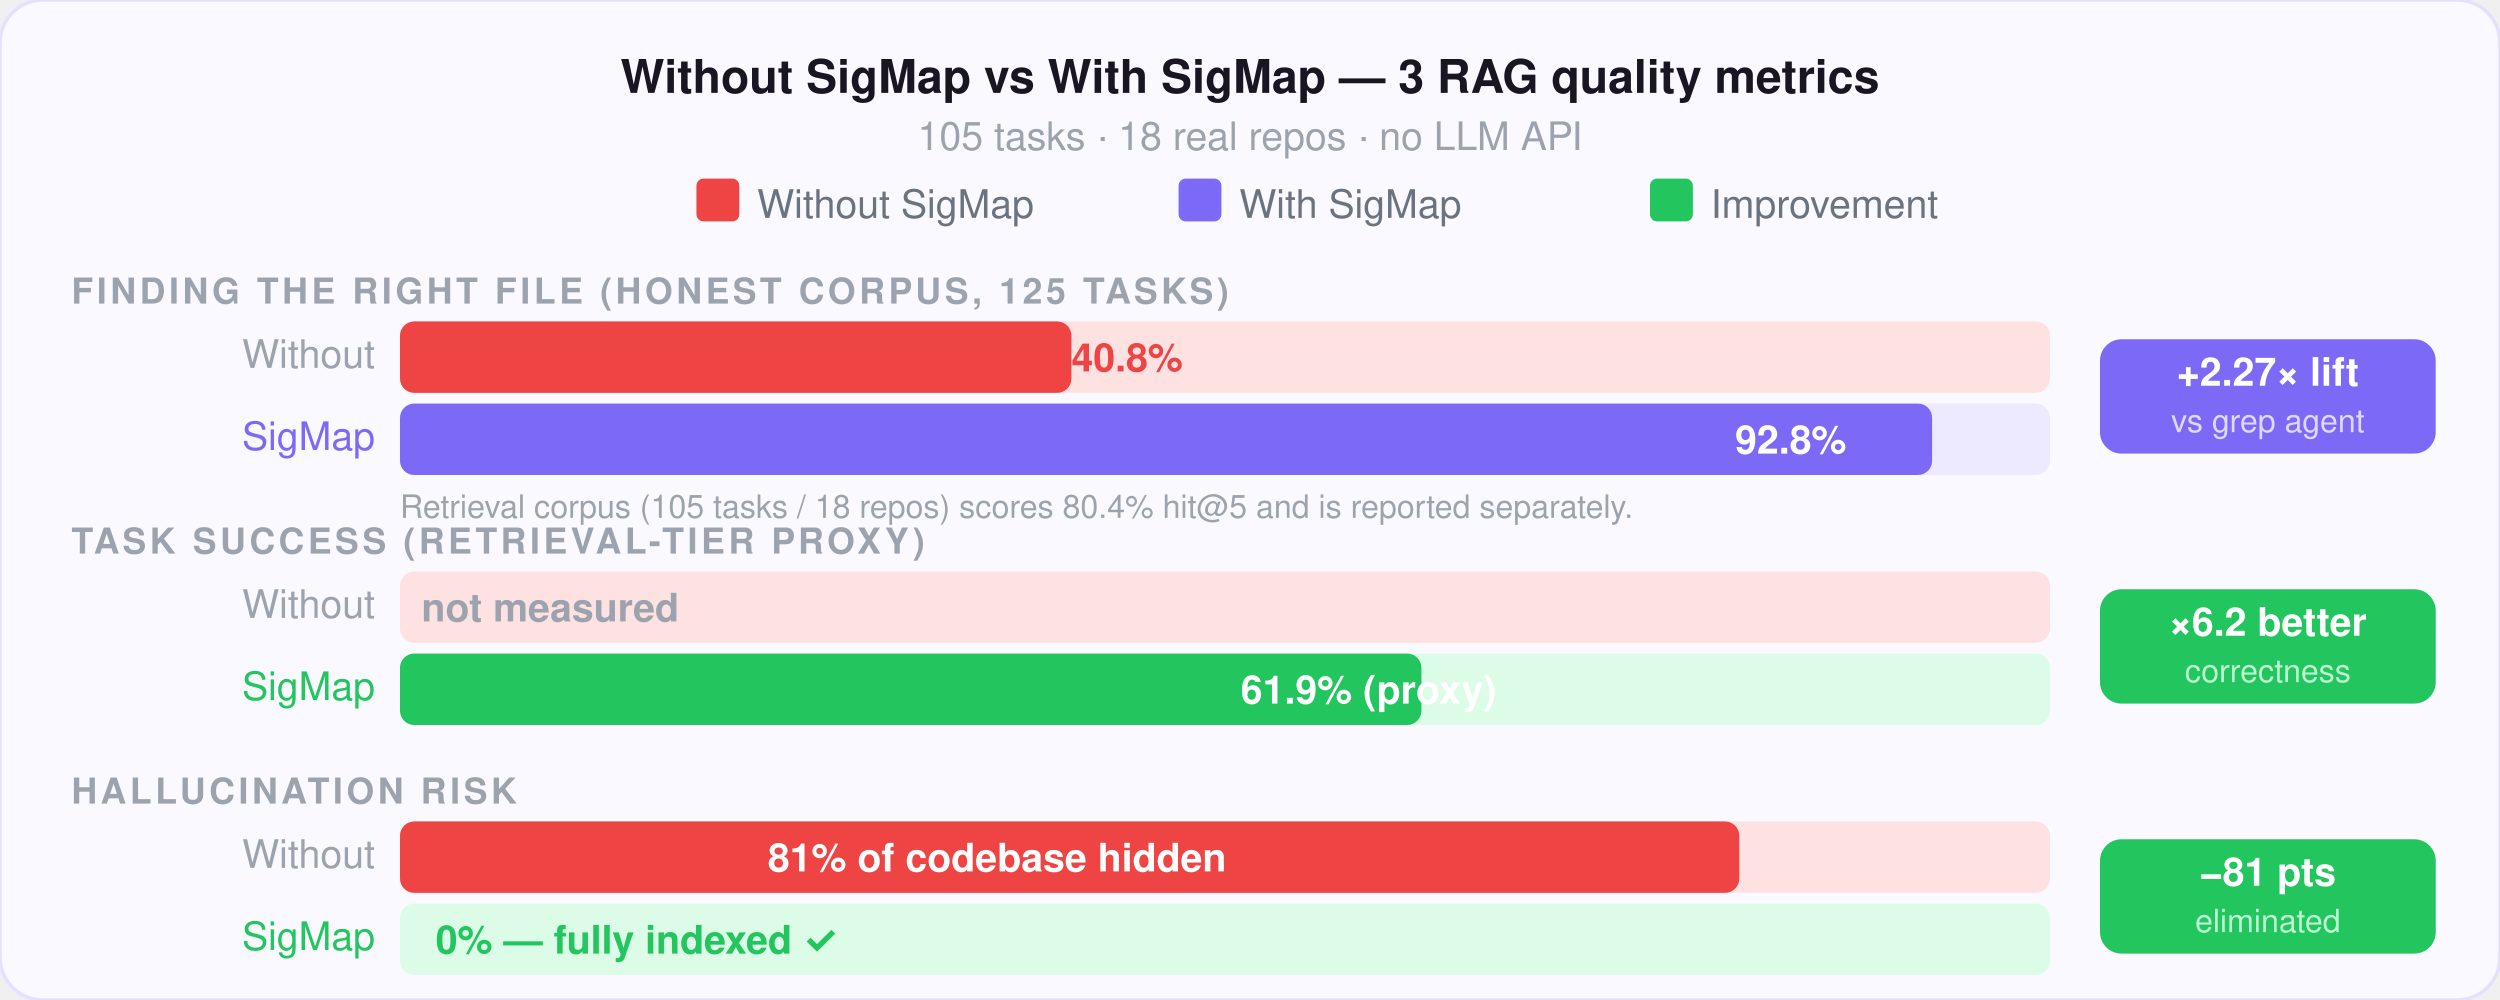
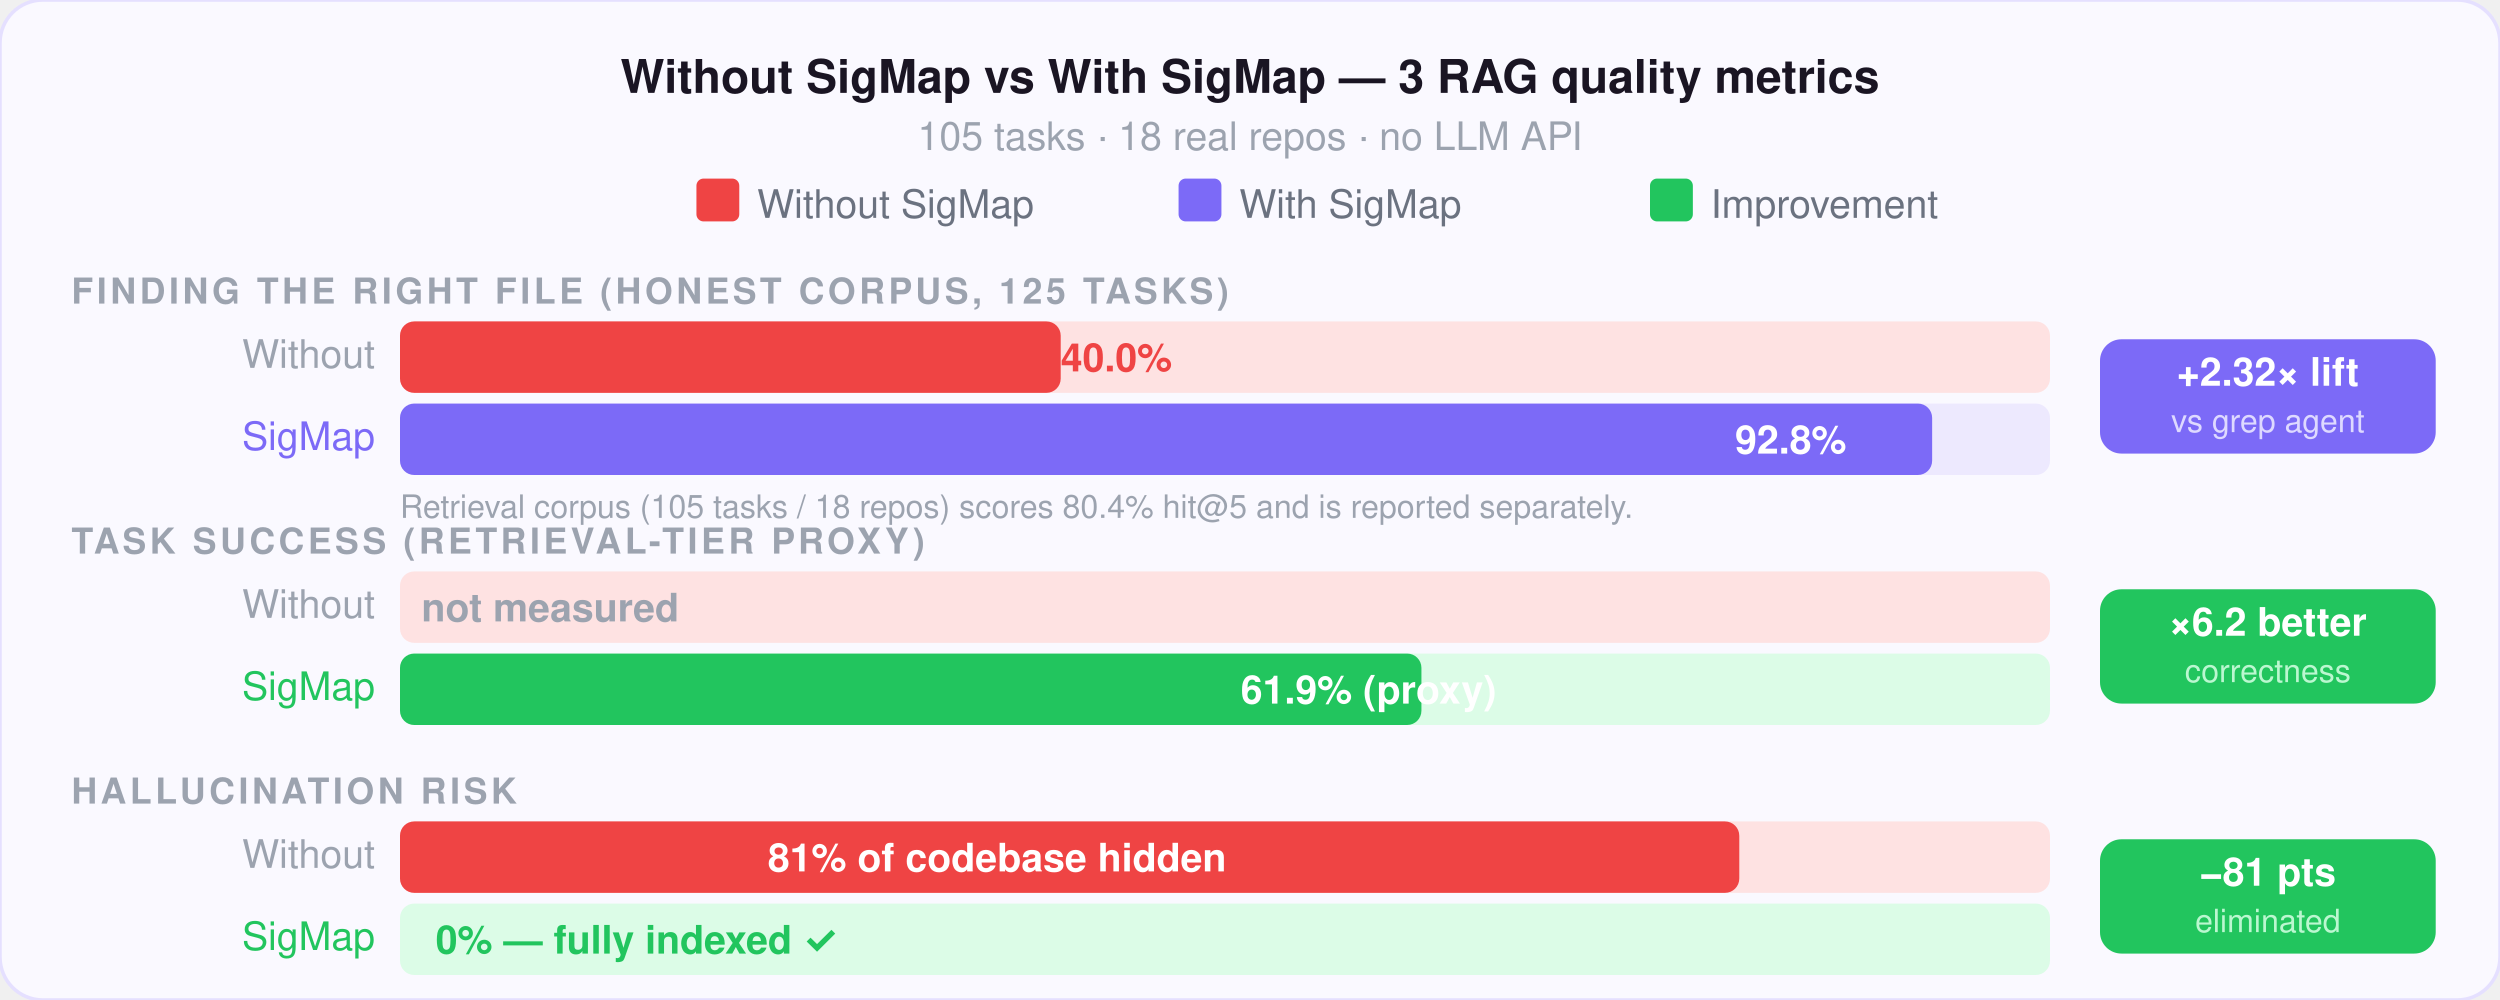
<svg xmlns="http://www.w3.org/2000/svg" viewBox="0 0 700 280" width="700" height="280" font-family="-apple-system,BlinkMacSystemFont,'Segoe UI',Helvetica,Arial,sans-serif">
  <rect width="700" height="280" fill="#faf9ff" rx="12" />
  <rect width="700" height="280" fill="none" stroke="#e5e0ff" stroke-width="1" rx="12" />
  <text x="350" y="26" text-anchor="middle" font-size="13" font-weight="700" fill="#1a1523">Without SigMap vs With SigMap — 3 RAG quality metrics</text>
  <text x="350" y="42" text-anchor="middle" font-size="11" fill="#9ca3af">105 tasks · 18 real repos · no LLM API</text>
  <rect x="195" y="50" width="12" height="12" fill="#ef4444" rx="2" />
  <text x="212" y="61" font-size="11" fill="#6b7280">Without SigMap</text>
  <rect x="330" y="50" width="12" height="12" fill="#7c6af7" rx="2" />
  <text x="347" y="61" font-size="11" fill="#6b7280">With SigMap</text>
  <rect x="462" y="50" width="12" height="12" fill="#22c55e" rx="2" />
  <text x="479" y="61" font-size="11" fill="#6b7280">Improvement</text>
  <text x="20" y="85" font-size="10" font-weight="600" fill="#9ca3af" letter-spacing="1">FINDING THE RIGHT FILE (HONEST CORPUS, 125 TASKS)</text>
  <text x="105" y="103" text-anchor="end" font-size="11" fill="#9ca3af">Without</text>
  <rect x="112" y="90" width="462" height="20" fill="#fee2e2" rx="4" />
-   <rect x="112" y="90" width="188" height="20" fill="#ef4444" rx="4" />
-   <text x="300" y="104" font-size="11" font-weight="600" fill="#ef4444">40.8%</text>
+   <rect x="112" y="90" width="185" height="20" fill="#ef4444" rx="4" />
+   <text x="297" y="104" font-size="11" font-weight="600" fill="#ef4444">40.0%</text>
  <text x="105" y="126" text-anchor="end" font-size="11" fill="#7c6af7">SigMap</text>
  <rect x="112" y="113" width="462" height="20" fill="#ede9fe" rx="4" />
  <rect x="112" y="113" width="429" height="20" fill="#7c6af7" rx="4" />
  <text x="517" y="127" text-anchor="end" font-size="11" font-weight="700" fill="#fff">92.8%</text>
  <rect x="588" y="95" width="94" height="32" fill="#7c6af7" rx="6" />
-   <text x="635" y="108" text-anchor="middle" font-size="11" font-weight="700" fill="#fff">+2.27× lift</text>
+   <text x="635" y="108" text-anchor="middle" font-size="11" font-weight="700" fill="#fff">+2.32× lift</text>
  <text x="635" y="121" text-anchor="middle" font-size="9" fill="#ded9ff">vs grep agent</text>
  <text x="112" y="145" font-size="9" fill="#9ca3af">Retrieval corpus (105 tasks / 18 repos) scores 80.4% hit@5 and is reported separately.</text>
  <text x="20" y="155" font-size="10" font-weight="600" fill="#9ca3af" letter-spacing="1">TASK SUCCESS (RETRIEVAL-TIER PROXY)</text>
  <text x="105" y="173" text-anchor="end" font-size="11" fill="#9ca3af">Without</text>
  <rect x="112" y="160" width="462" height="20" fill="#fee2e2" rx="4" />
  <rect x="112" y="160" width="0" height="20" fill="#ef4444" rx="4" />
  <text x="118" y="174" font-size="11" font-weight="600" fill="#9ca3af">not measured</text>
  <text x="105" y="196" text-anchor="end" font-size="11" fill="#22c55e">SigMap</text>
  <rect x="112" y="183" width="462" height="20" fill="#dcfce7" rx="4" />
  <rect x="112" y="183" width="286" height="20" fill="#22c55e" rx="4" />
  <text x="419" y="197" text-anchor="end" font-size="11" font-weight="700" fill="#fff">61.9% (proxy)</text>
  <rect x="588" y="165" width="94" height="32" fill="#22c55e" rx="6" />
  <text x="635" y="178" text-anchor="middle" font-size="11" font-weight="700" fill="#fff">×6.2 better</text>
  <text x="635" y="191" text-anchor="middle" font-size="9" fill="#bbf7d0">correctness</text>
  <text x="20" y="225" font-size="10" font-weight="600" fill="#9ca3af" letter-spacing="1">HALLUCINATION RISK</text>
  <text x="105" y="243" text-anchor="end" font-size="11" fill="#9ca3af">Without</text>
  <rect x="112" y="230" width="462" height="20" fill="#fee2e2" rx="4" />
  <rect x="112" y="230" width="375" height="20" fill="#ef4444" rx="4" />
  <text x="215" y="244" font-size="11" font-weight="700" fill="#fff">81% of codebase hidden</text>
  <text x="105" y="266" text-anchor="end" font-size="11" fill="#22c55e">SigMap</text>
  <rect x="112" y="253" width="462" height="20" fill="#dcfce7" rx="4" />
  <text x="122" y="267" font-size="11" font-weight="700" fill="#22c55e">0% — fully indexed ✓</text>
  <rect x="588" y="235" width="94" height="32" fill="#22c55e" rx="6" />
  <text x="635" y="248" text-anchor="middle" font-size="11" font-weight="700" fill="#fff">−81 pts</text>
  <text x="635" y="261" text-anchor="middle" font-size="9" fill="#bbf7d0">eliminated</text>
</svg>
